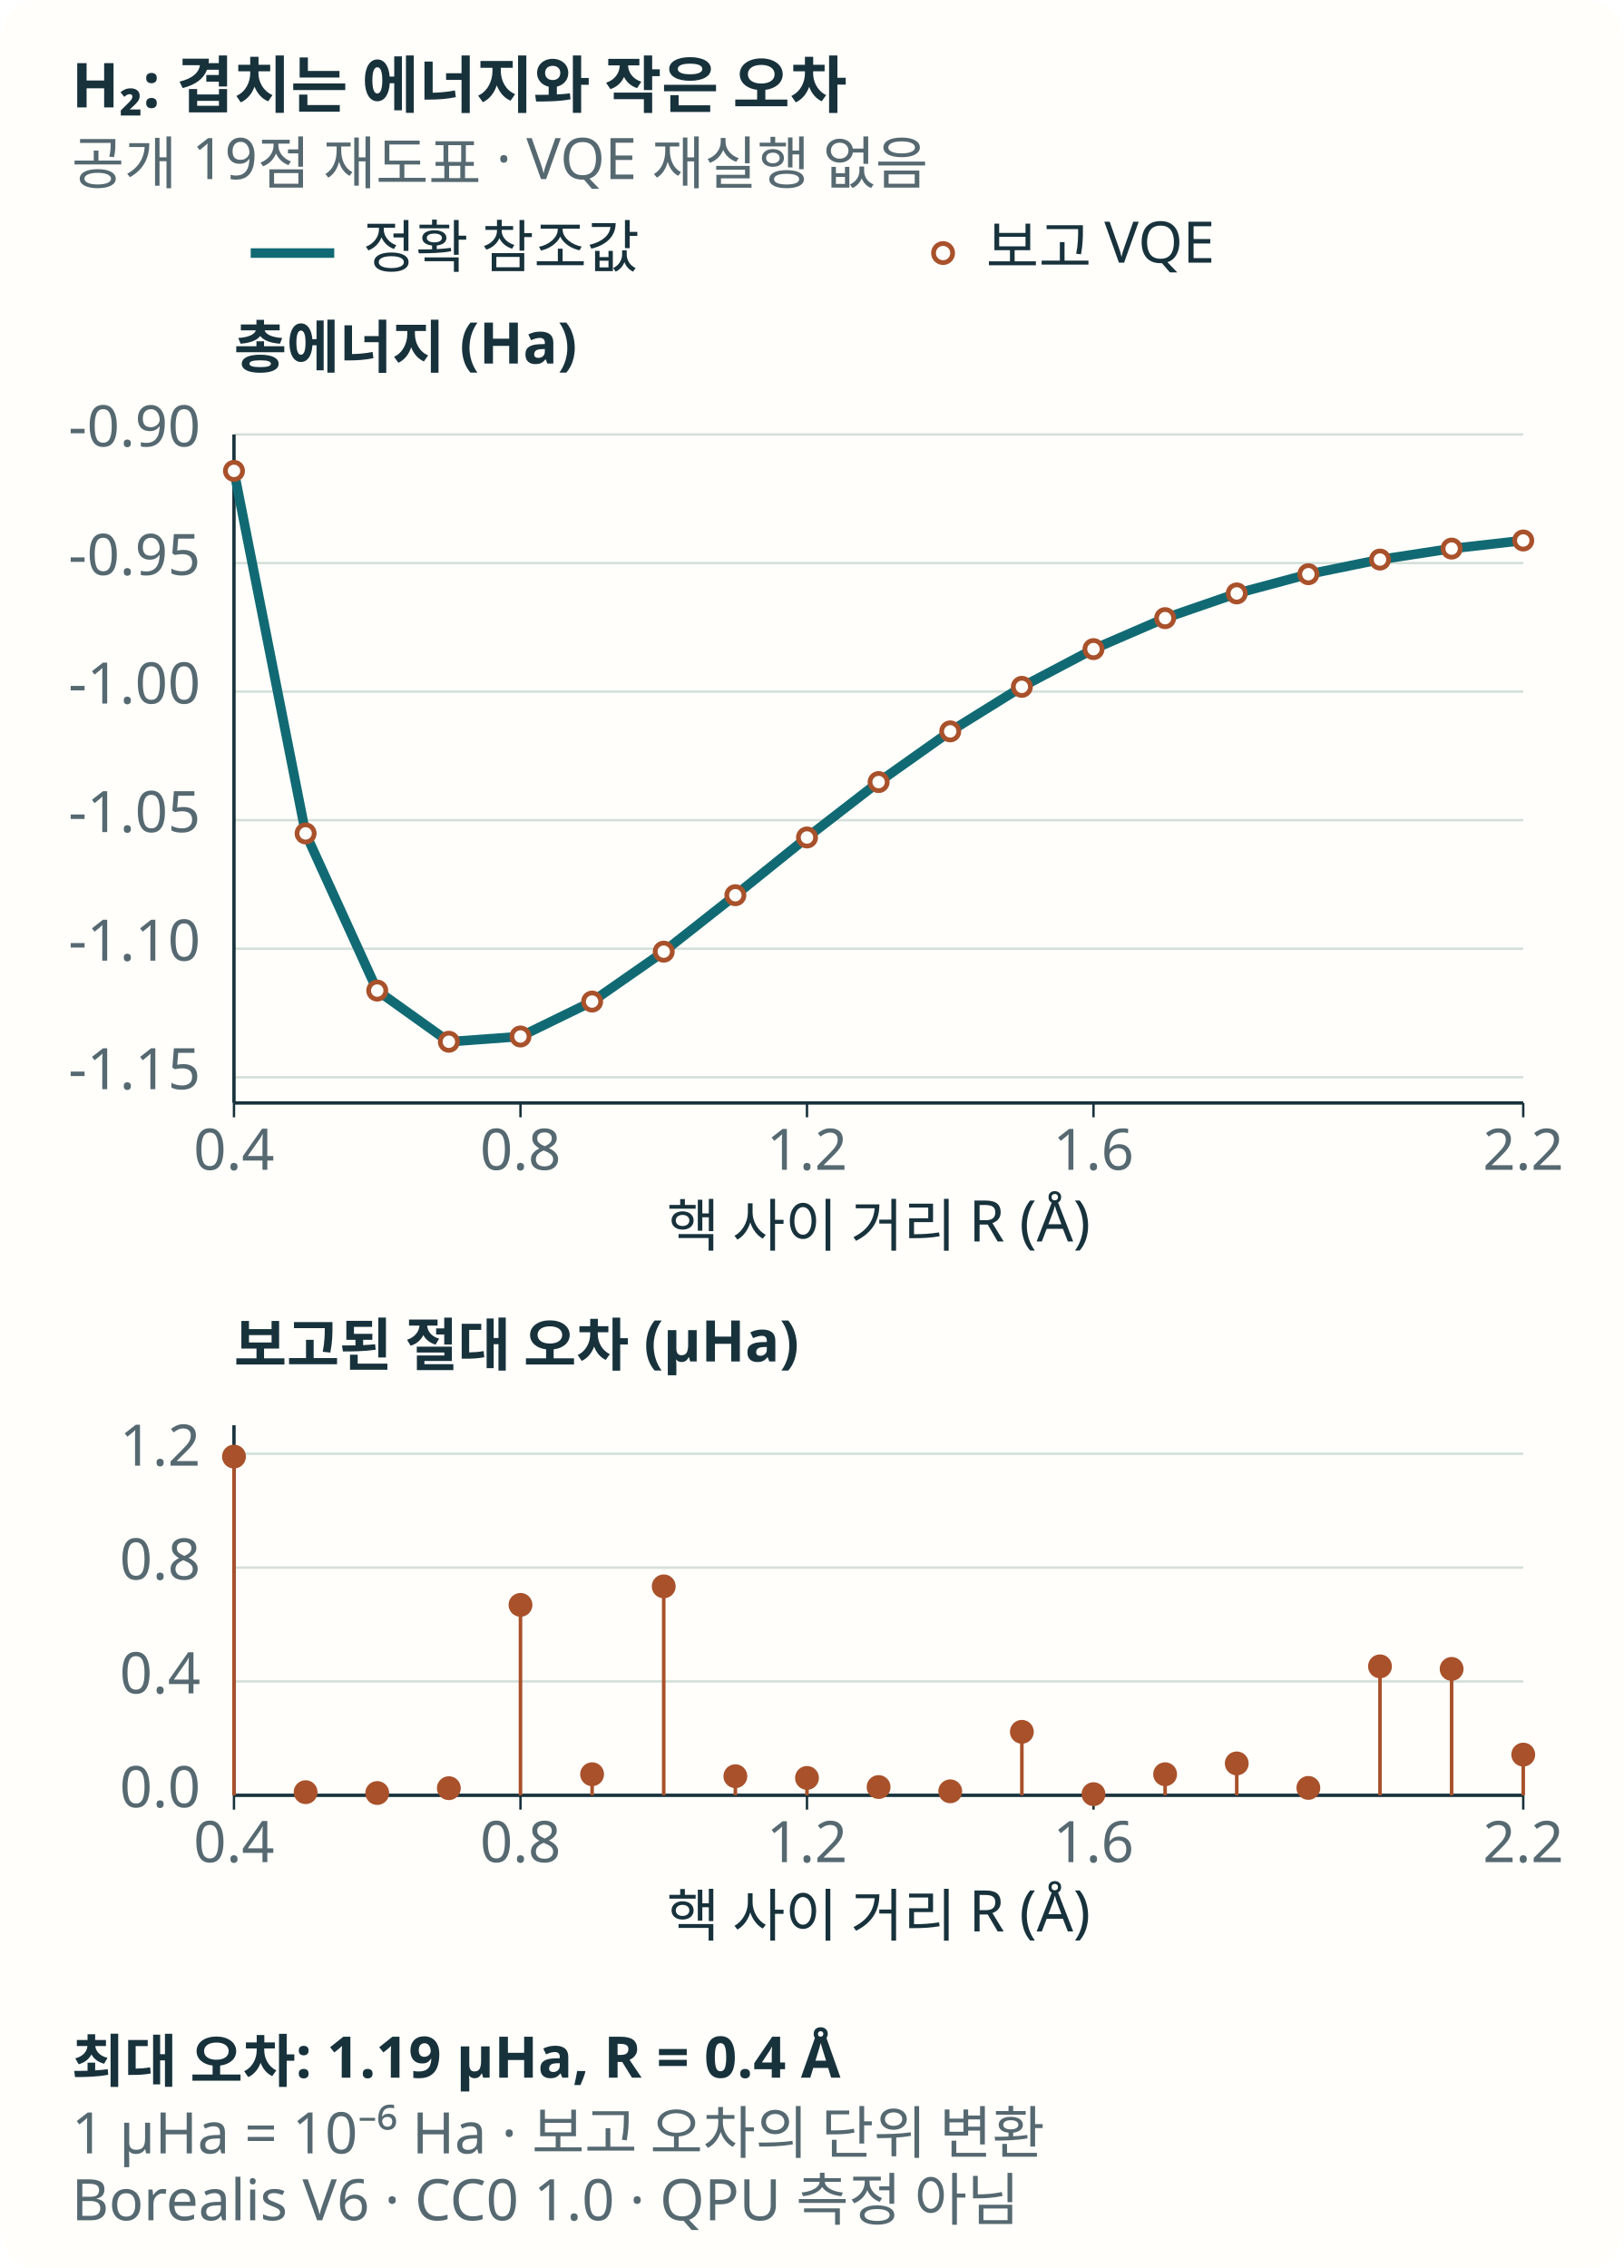
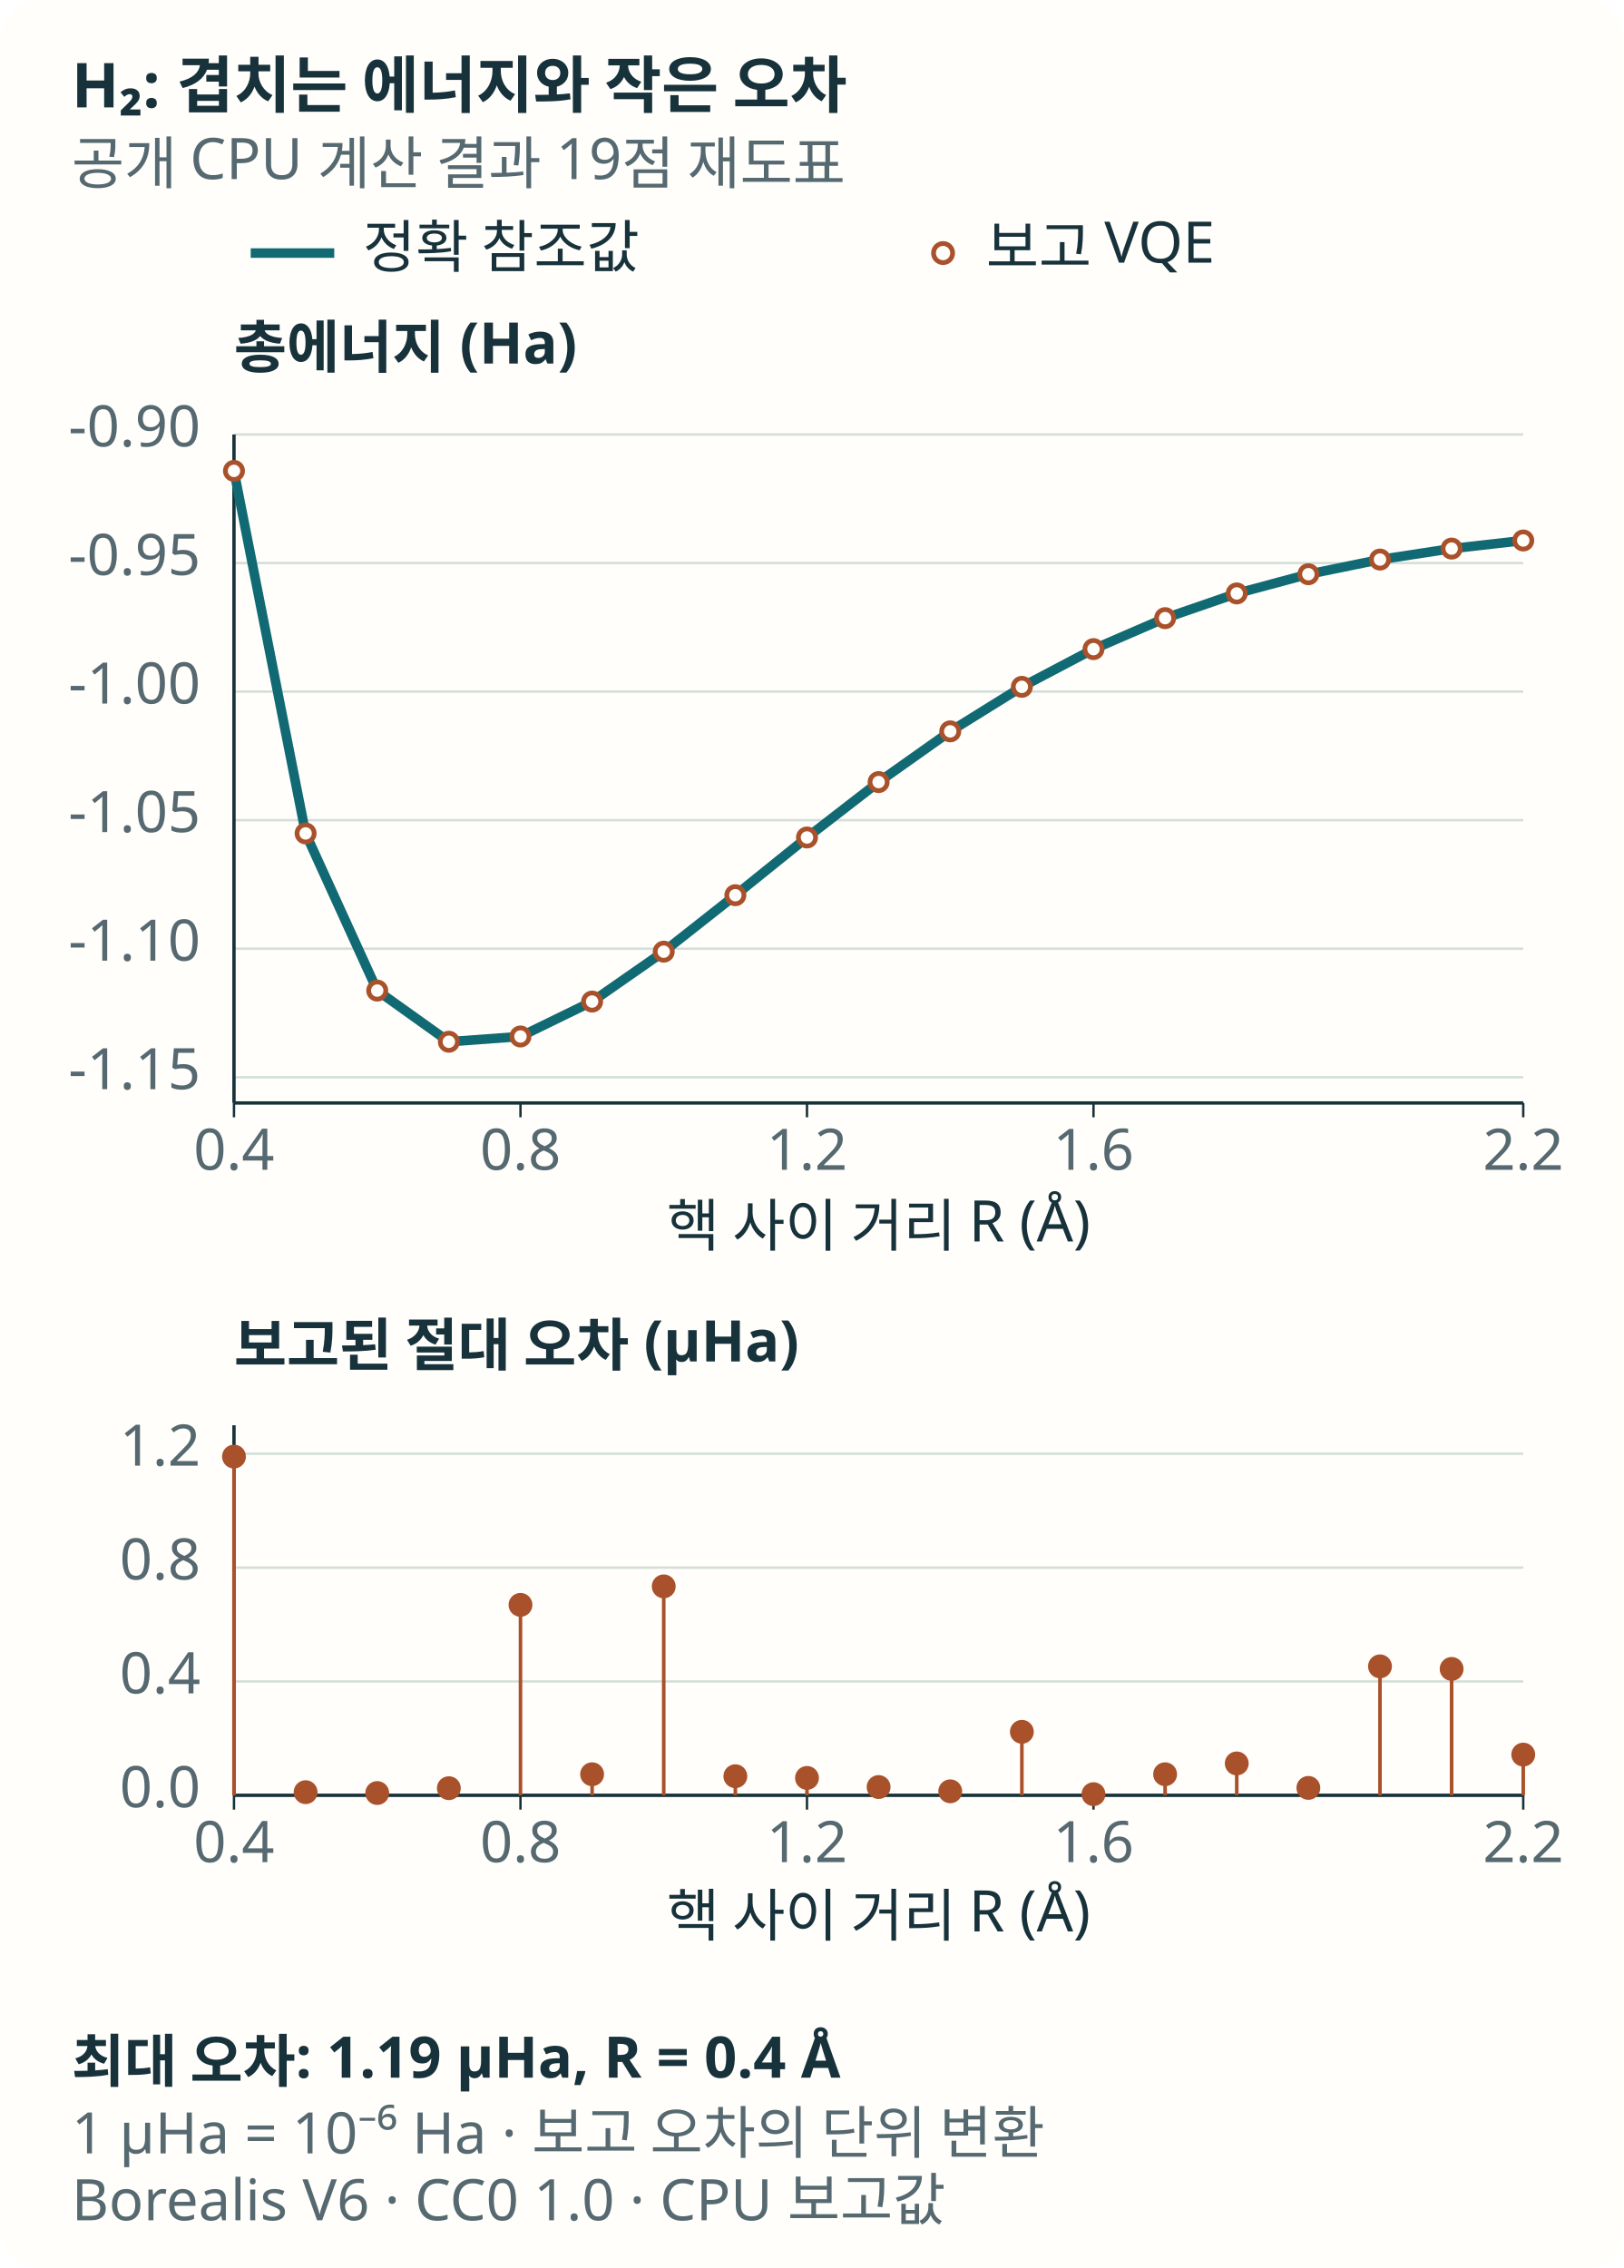
<svg xmlns="http://www.w3.org/2000/svg" width="680" height="950" viewBox="0 0 680 950" role="img" aria-labelledby="title desc">
  <style>text{font-family:ReviewFigure,NanumGothic,sans-serif;fill:#18323c}.muted{fill:#566971}.teal{fill:#116a73}.rust{fill:#a8512b}</style>
  <rect width="680" height="950" rx="16" fill="#fffefa" />
  <text x="30" y="45" font-size="26" font-weight="700" text-anchor="start" style="fill:#18323c">H₂: 겹치는 에너지와 작은 오차</text>
-   <text x="30" y="77" font-size="24" font-weight="400" text-anchor="start" style="fill:#566971">공개 19점 재도표 · VQE 재실행 없음</text>
+   <text x="30" y="77" font-size="24" font-weight="400" text-anchor="start" style="fill:#566971">공개 CPU 계산 결과 19점 재도표</text>
  <text x="98" y="154" font-size="24" font-weight="700" text-anchor="start" style="fill:#18323c">총에너지 (Ha)</text>
  <line x1="98.00" y1="451.23" x2="638.00" y2="451.23" stroke="#d4dfda" stroke-width="1" />
  <text x="84" y="456.231" font-size="24" font-weight="400" text-anchor="end" style="fill:#566971">-1.15</text>
  <line x1="98.00" y1="397.38" x2="638.00" y2="397.38" stroke="#d4dfda" stroke-width="1" />
  <text x="84" y="402.385" font-size="24" font-weight="400" text-anchor="end" style="fill:#566971">-1.10</text>
  <line x1="98.00" y1="343.54" x2="638.00" y2="343.54" stroke="#d4dfda" stroke-width="1" />
  <text x="84" y="348.538" font-size="24" font-weight="400" text-anchor="end" style="fill:#566971">-1.05</text>
  <line x1="98.00" y1="289.69" x2="638.00" y2="289.69" stroke="#d4dfda" stroke-width="1" />
  <text x="84" y="294.692" font-size="24" font-weight="400" text-anchor="end" style="fill:#566971">-1.00</text>
  <line x1="98.00" y1="235.85" x2="638.00" y2="235.85" stroke="#d4dfda" stroke-width="1" />
  <text x="84" y="240.846" font-size="24" font-weight="400" text-anchor="end" style="fill:#566971">-0.95</text>
  <line x1="98.00" y1="182.00" x2="638.00" y2="182.00" stroke="#d4dfda" stroke-width="1" />
  <text x="84" y="187.0" font-size="24" font-weight="400" text-anchor="end" style="fill:#566971">-0.90</text>
  <line x1="98.00" y1="462.00" x2="98.00" y2="468.00" stroke="#18323c" stroke-width="1" />
  <text x="98.0" y="490" font-size="24" font-weight="400" text-anchor="middle" style="fill:#566971">0.4</text>
  <line x1="218.00" y1="462.00" x2="218.00" y2="468.00" stroke="#18323c" stroke-width="1" />
  <text x="218.0" y="490" font-size="24" font-weight="400" text-anchor="middle" style="fill:#566971">0.8</text>
  <line x1="338.00" y1="462.00" x2="338.00" y2="468.00" stroke="#18323c" stroke-width="1" />
  <text x="338" y="490" font-size="24" font-weight="400" text-anchor="middle" style="fill:#566971">1.2</text>
  <line x1="458.00" y1="462.00" x2="458.00" y2="468.00" stroke="#18323c" stroke-width="1" />
  <text x="458.0" y="490" font-size="24" font-weight="400" text-anchor="middle" style="fill:#566971">1.6</text>
  <line x1="638.00" y1="462.00" x2="638.00" y2="468.00" stroke="#18323c" stroke-width="1" />
  <text x="638.0" y="490" font-size="24" font-weight="400" text-anchor="middle" style="fill:#566971">2.2</text>
  <line x1="98.00" y1="182.00" x2="98.00" y2="462.00" stroke="#18323c" stroke-width="1.4" />
  <line x1="98.00" y1="462.00" x2="638.00" y2="462.00" stroke="#18323c" stroke-width="1.4" />
  <path d="M98.000,197.238 L128.000,349.095 L158.000,414.923 L188.000,436.358 L218.000,434.159 L248.000,419.526 L278.000,398.623 L308.000,374.977 L338.000,350.798 L368.000,327.585 L398.000,306.350 L428.000,287.699 L458.000,271.894 L488.000,258.921 L518.000,248.572 L548.000,240.519 L578.000,234.383 L608.000,229.788 L638.000,226.395" fill="none" stroke="#116a73" stroke-width="4" />
  <circle cx="98.000" cy="197.237" r="3.6" fill="#fffefa" stroke="#a8512b" stroke-width="2" />
  <circle cx="128.000" cy="349.095" r="3.6" fill="#fffefa" stroke="#a8512b" stroke-width="2" />
  <circle cx="158.000" cy="414.923" r="3.6" fill="#fffefa" stroke="#a8512b" stroke-width="2" />
  <circle cx="188.000" cy="436.358" r="3.6" fill="#fffefa" stroke="#a8512b" stroke-width="2" />
  <circle cx="218.000" cy="434.158" r="3.6" fill="#fffefa" stroke="#a8512b" stroke-width="2" />
  <circle cx="248.000" cy="419.526" r="3.6" fill="#fffefa" stroke="#a8512b" stroke-width="2" />
  <circle cx="278.000" cy="398.623" r="3.6" fill="#fffefa" stroke="#a8512b" stroke-width="2" />
  <circle cx="308.000" cy="374.977" r="3.6" fill="#fffefa" stroke="#a8512b" stroke-width="2" />
  <circle cx="338.000" cy="350.798" r="3.6" fill="#fffefa" stroke="#a8512b" stroke-width="2" />
  <circle cx="368.000" cy="327.585" r="3.6" fill="#fffefa" stroke="#a8512b" stroke-width="2" />
  <circle cx="398.000" cy="306.350" r="3.6" fill="#fffefa" stroke="#a8512b" stroke-width="2" />
  <circle cx="428.000" cy="287.699" r="3.6" fill="#fffefa" stroke="#a8512b" stroke-width="2" />
  <circle cx="458.000" cy="271.894" r="3.6" fill="#fffefa" stroke="#a8512b" stroke-width="2" />
  <circle cx="488.000" cy="258.921" r="3.6" fill="#fffefa" stroke="#a8512b" stroke-width="2" />
  <circle cx="518.000" cy="248.572" r="3.6" fill="#fffefa" stroke="#a8512b" stroke-width="2" />
  <circle cx="548.000" cy="240.519" r="3.6" fill="#fffefa" stroke="#a8512b" stroke-width="2" />
  <circle cx="578.000" cy="234.382" r="3.6" fill="#fffefa" stroke="#a8512b" stroke-width="2" />
  <circle cx="608.000" cy="229.788" r="3.6" fill="#fffefa" stroke="#a8512b" stroke-width="2" />
  <circle cx="638.000" cy="226.395" r="3.6" fill="#fffefa" stroke="#a8512b" stroke-width="2" />
  <text x="368.0" y="522" font-size="24" font-weight="400" text-anchor="middle" style="fill:#18323c">핵 사이 거리 R (Å)</text>
  <text x="98" y="572" font-size="24" font-weight="700" text-anchor="start" style="fill:#18323c">보고된 절대 오차 (µHa)</text>
  <line x1="98.00" y1="752.00" x2="638.00" y2="752.00" stroke="#d4dfda" stroke-width="1" />
  <text x="84" y="757.0" font-size="24" font-weight="400" text-anchor="end" style="fill:#566971">0.0</text>
  <line x1="98.00" y1="704.31" x2="638.00" y2="704.31" stroke="#d4dfda" stroke-width="1" />
  <text x="84" y="709.308" font-size="24" font-weight="400" text-anchor="end" style="fill:#566971">0.4</text>
  <line x1="98.00" y1="656.62" x2="638.00" y2="656.62" stroke="#d4dfda" stroke-width="1" />
  <text x="84" y="661.615" font-size="24" font-weight="400" text-anchor="end" style="fill:#566971">0.8</text>
  <line x1="98.00" y1="608.92" x2="638.00" y2="608.92" stroke="#d4dfda" stroke-width="1" />
  <text x="84" y="613.923" font-size="24" font-weight="400" text-anchor="end" style="fill:#566971">1.2</text>
  <line x1="98.00" y1="752.00" x2="98.00" y2="758.00" stroke="#18323c" stroke-width="1" />
  <text x="98.0" y="780" font-size="24" font-weight="400" text-anchor="middle" style="fill:#566971">0.4</text>
  <line x1="218.00" y1="752.00" x2="218.00" y2="758.00" stroke="#18323c" stroke-width="1" />
  <text x="218.0" y="780" font-size="24" font-weight="400" text-anchor="middle" style="fill:#566971">0.8</text>
  <line x1="338.00" y1="752.00" x2="338.00" y2="758.00" stroke="#18323c" stroke-width="1" />
  <text x="338" y="780" font-size="24" font-weight="400" text-anchor="middle" style="fill:#566971">1.2</text>
  <line x1="458.00" y1="752.00" x2="458.00" y2="758.00" stroke="#18323c" stroke-width="1" />
  <text x="458.0" y="780" font-size="24" font-weight="400" text-anchor="middle" style="fill:#566971">1.6</text>
  <line x1="638.00" y1="752.00" x2="638.00" y2="758.00" stroke="#18323c" stroke-width="1" />
  <text x="638.0" y="780" font-size="24" font-weight="400" text-anchor="middle" style="fill:#566971">2.2</text>
  <line x1="98.00" y1="597.00" x2="98.00" y2="752.00" stroke="#18323c" stroke-width="1.4" />
  <line x1="98.00" y1="752.00" x2="638.00" y2="752.00" stroke="#18323c" stroke-width="1.4" />
  <line x1="98.00" y1="752.00" x2="98.00" y2="610.12" stroke="#a8512b" stroke-width="1.5" />
  <circle cx="98.000" cy="610.115" r="4" fill="#a8512b" stroke="#a8512b" stroke-width="2" />
  <line x1="128.00" y1="752.00" x2="128.00" y2="750.69" stroke="#a8512b" stroke-width="1.5" />
  <circle cx="128.000" cy="750.688" r="4" fill="#a8512b" stroke="#a8512b" stroke-width="2" />
  <line x1="158.00" y1="752.00" x2="158.00" y2="751.05" stroke="#a8512b" stroke-width="1.5" />
  <circle cx="158.000" cy="751.046" r="4" fill="#a8512b" stroke="#a8512b" stroke-width="2" />
  <line x1="188.00" y1="752.00" x2="188.00" y2="749.02" stroke="#a8512b" stroke-width="1.5" />
  <circle cx="188.000" cy="749.019" r="4" fill="#a8512b" stroke="#a8512b" stroke-width="2" />
  <line x1="218.00" y1="752.00" x2="218.00" y2="672.23" stroke="#a8512b" stroke-width="1.5" />
  <circle cx="218.000" cy="672.235" r="4" fill="#a8512b" stroke="#a8512b" stroke-width="2" />
  <line x1="248.00" y1="752.00" x2="248.00" y2="743.18" stroke="#a8512b" stroke-width="1.5" />
  <circle cx="248.000" cy="743.177" r="4" fill="#a8512b" stroke="#a8512b" stroke-width="2" />
  <line x1="278.00" y1="752.00" x2="278.00" y2="664.48" stroke="#a8512b" stroke-width="1.5" />
  <circle cx="278.000" cy="664.485" r="4" fill="#a8512b" stroke="#a8512b" stroke-width="2" />
  <line x1="308.00" y1="752.00" x2="308.00" y2="744.01" stroke="#a8512b" stroke-width="1.5" />
  <circle cx="308.000" cy="744.012" r="4" fill="#a8512b" stroke="#a8512b" stroke-width="2" />
  <line x1="338.00" y1="752.00" x2="338.00" y2="744.73" stroke="#a8512b" stroke-width="1.5" />
  <circle cx="338.000" cy="744.727" r="4" fill="#a8512b" stroke="#a8512b" stroke-width="2" />
  <line x1="368.00" y1="752.00" x2="368.00" y2="748.54" stroke="#a8512b" stroke-width="1.5" />
  <circle cx="368.000" cy="748.542" r="4" fill="#a8512b" stroke="#a8512b" stroke-width="2" />
  <line x1="398.00" y1="752.00" x2="398.00" y2="750.33" stroke="#a8512b" stroke-width="1.5" />
  <circle cx="398.000" cy="750.331" r="4" fill="#a8512b" stroke="#a8512b" stroke-width="2" />
  <line x1="428.00" y1="752.00" x2="428.00" y2="725.41" stroke="#a8512b" stroke-width="1.5" />
  <circle cx="428.000" cy="725.412" r="4" fill="#a8512b" stroke="#a8512b" stroke-width="2" />
  <line x1="458.00" y1="752.00" x2="458.00" y2="751.52" stroke="#a8512b" stroke-width="1.5" />
  <circle cx="458.000" cy="751.523" r="4" fill="#a8512b" stroke="#a8512b" stroke-width="2" />
  <line x1="488.00" y1="752.00" x2="488.00" y2="743.18" stroke="#a8512b" stroke-width="1.5" />
  <circle cx="488.000" cy="743.177" r="4" fill="#a8512b" stroke="#a8512b" stroke-width="2" />
  <line x1="518.00" y1="752.00" x2="518.00" y2="738.65" stroke="#a8512b" stroke-width="1.5" />
  <circle cx="518.000" cy="738.646" r="4" fill="#a8512b" stroke="#a8512b" stroke-width="2" />
  <line x1="548.00" y1="752.00" x2="548.00" y2="748.90" stroke="#a8512b" stroke-width="1.5" />
  <circle cx="548.000" cy="748.900" r="4" fill="#a8512b" stroke="#a8512b" stroke-width="2" />
  <line x1="578.00" y1="752.00" x2="578.00" y2="697.99" stroke="#a8512b" stroke-width="1.5" />
  <circle cx="578.000" cy="697.988" r="4" fill="#a8512b" stroke="#a8512b" stroke-width="2" />
  <line x1="608.00" y1="752.00" x2="608.00" y2="699.06" stroke="#a8512b" stroke-width="1.5" />
  <circle cx="608.000" cy="699.062" r="4" fill="#a8512b" stroke="#a8512b" stroke-width="2" />
  <line x1="638.00" y1="752.00" x2="638.00" y2="734.95" stroke="#a8512b" stroke-width="1.5" />
  <circle cx="638.000" cy="734.950" r="4" fill="#a8512b" stroke="#a8512b" stroke-width="2" />
  <text x="368.0" y="811" font-size="24" font-weight="400" text-anchor="middle" style="fill:#18323c">핵 사이 거리 R (Å)</text>
  <line x1="105.00" y1="106.00" x2="140.00" y2="106.00" stroke="#116a73" stroke-width="4" />
  <text x="152" y="112" font-size="24" font-weight="400" text-anchor="start" style="fill:#18323c">정확 참조값</text>
  <circle cx="395.000" cy="106.000" r="4" fill="#fffefa" stroke="#a8512b" stroke-width="2" />
  <text x="413" y="112" font-size="24" font-weight="400" text-anchor="start" style="fill:#18323c">보고 VQE</text>
  <text x="30" y="872" font-size="24" font-weight="700" text-anchor="start" style="fill:#18323c">최대 오차: 1.19 µHa, R = 0.4 Å</text>
  <text x="30" y="902" font-size="24" font-weight="400" text-anchor="start" style="fill:#566971">1 µHa = 10⁻⁶ Ha · 보고 오차의 단위 변환</text>
-   <text x="30" y="930" font-size="24" font-weight="400" text-anchor="start" style="fill:#566971">Borealis V6 · CC0 1.0 · QPU 측정 아님</text>
+   <text x="30" y="930" font-size="24" font-weight="400" text-anchor="start" style="fill:#566971">Borealis V6 · CC0 1.0 · CPU 보고값</text>
</svg>
